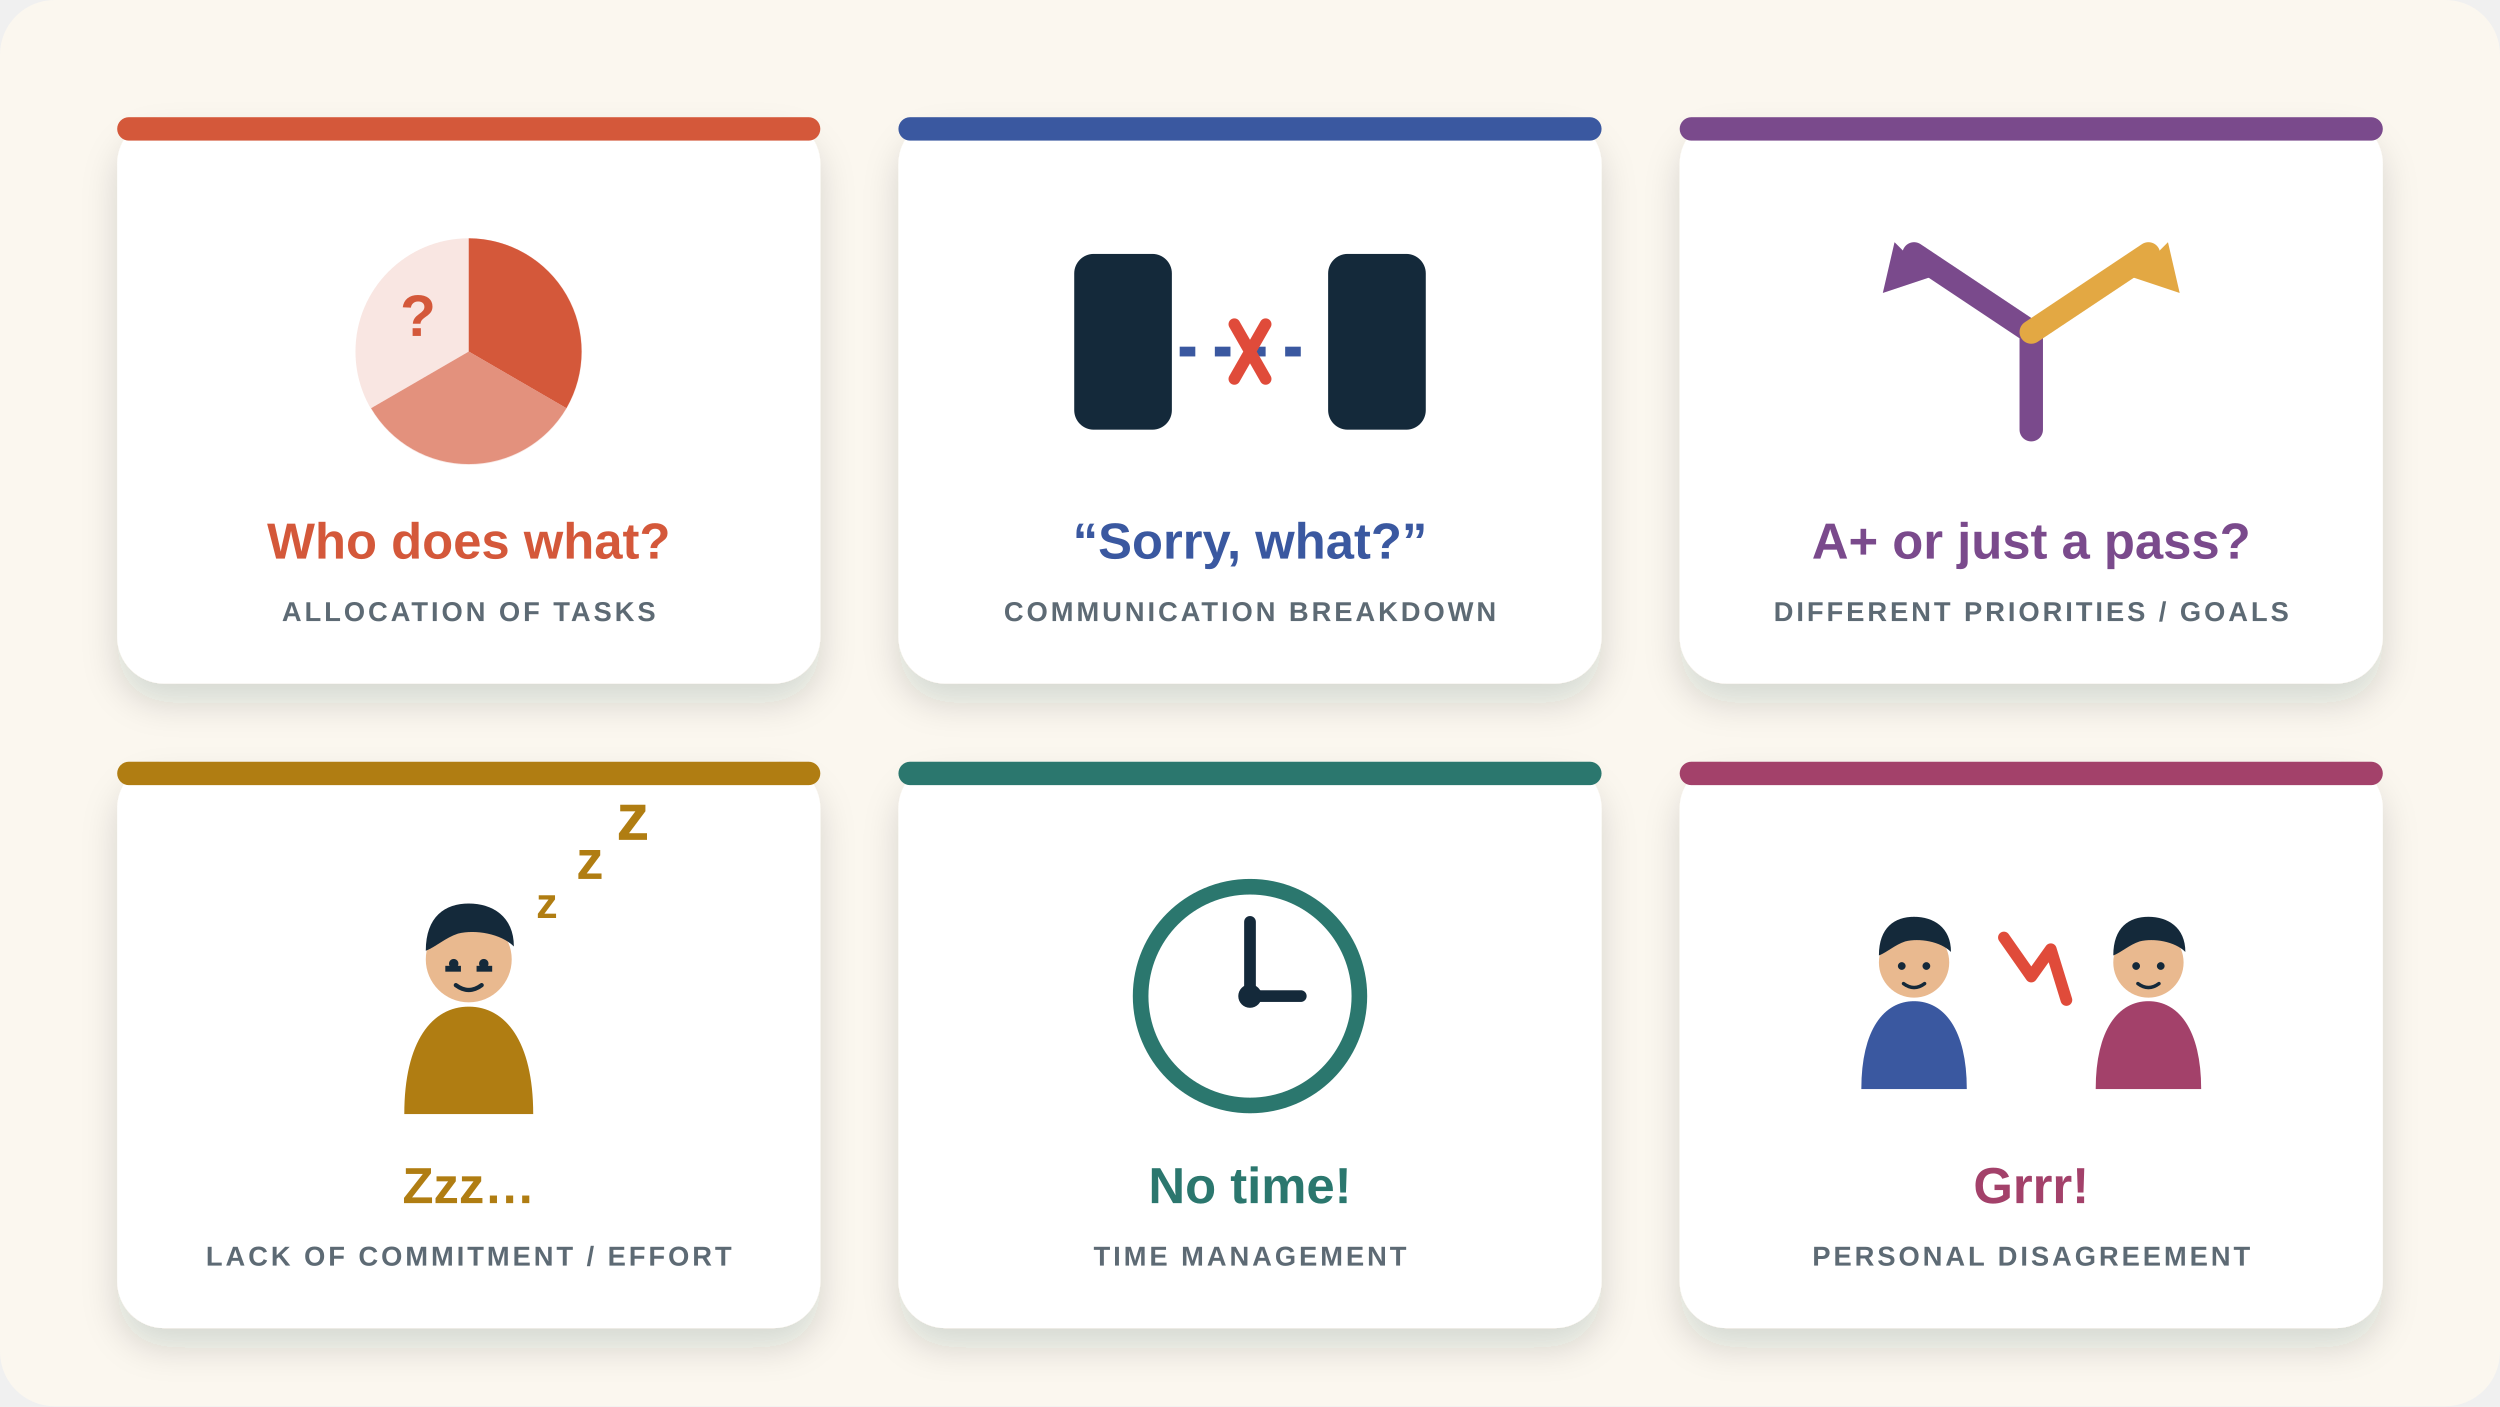
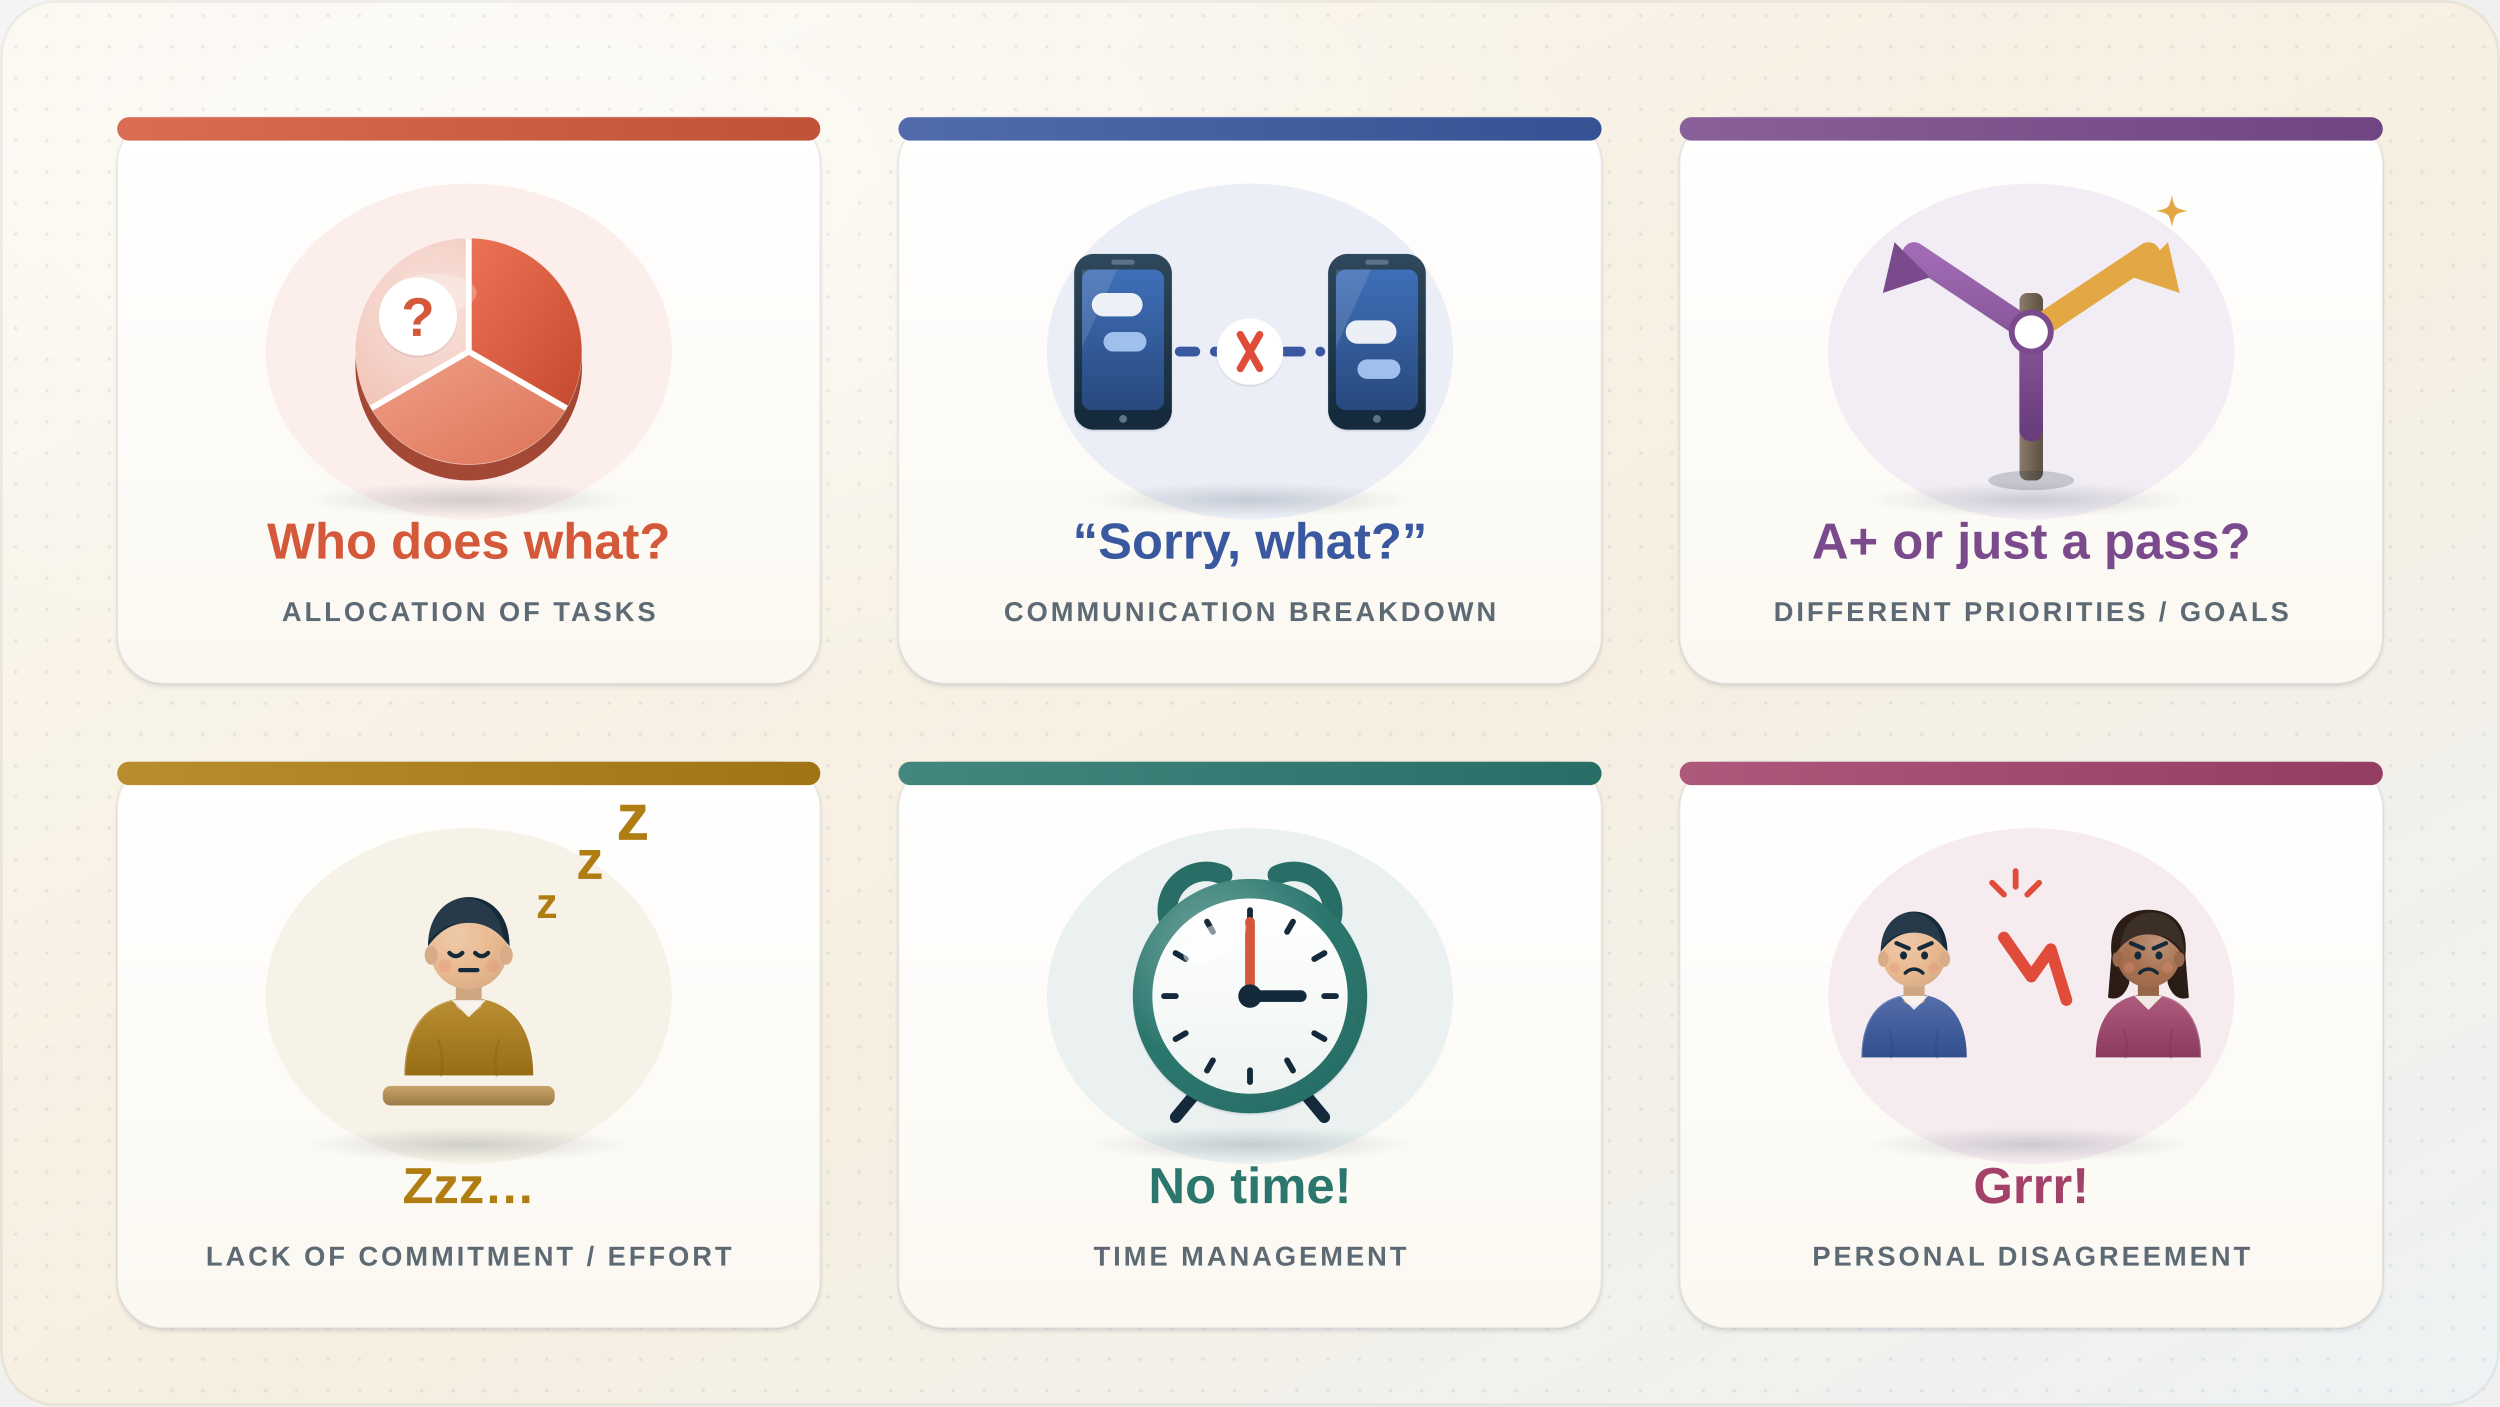
- <svg xmlns="http://www.w3.org/2000/svg" preserveAspectRatio="none" width="1280" height="720" viewBox="0 0 1280 720" fill="none" role="img" aria-labelledby="t">
+ <svg xmlns="http://www.w3.org/2000/svg" preserveAspectRatio="none" width="1280" height="720" viewBox="0 0 1280 720" fill="none" role="img" aria-labelledby="pb-t">
  <style>
-   .fl { animation: fl 5s ease-in-out infinite; transform-box: fill-box; transform-origin: center; } .fl2 { animation-delay: -1.7s; } .fl3 { animation-delay: -3.3s; }
-   .tw { animation: tw 2.8s ease-in-out infinite; transform-box: fill-box; transform-origin: center; } .tw2 { animation-delay: -1.4s; }
-   .bl { animation: bl 1.6s steps(2) infinite; } .bl2 { animation-delay: -.5s; } .bl3 { animation-delay: -1.1s; }
-   .flow { stroke-dasharray: 2 14; animation: flow 1.4s linear infinite; } .flow2 { animation-duration: 2.1s; }
-   .rise { animation: rise 7s ease-in-out infinite; transform-box: fill-box; transform-origin: center; } .r2 { animation-delay: -2.3s; } .r3 { animation-delay: -4.6s; }
-   .pu { animation: pu 2.4s ease-in-out infinite; transform-box: fill-box; transform-origin: center; } .pu2 { animation-delay: -1.2s; }
-   .sp { animation: sp 14s linear infinite; transform-box: fill-box; transform-origin: center; }
-   .dash { animation: dash 2.4s linear infinite; }
-   @keyframes fl { 0%, 100% { transform: translateY(0); } 50% { transform: translateY(-7px); } }
-   @keyframes tw { 0%, 100% { opacity: .3; transform: scale(.7); } 50% { opacity: 1; transform: scale(1.05); } }
-   @keyframes bl { 0% { opacity: 1; } 50% { opacity: .25; } }
-   @keyframes flow { to { stroke-dashoffset: -32; } }
-   @keyframes rise { 0% { transform: translateY(12px) scale(.9); opacity: 0; } 30% { opacity: .95; } 100% { transform: translateY(-40px) scale(1.08); opacity: 0; } }
-   @keyframes pu { 0%, 100% { transform: scale(1); } 50% { transform: scale(1.08); } }
-   @keyframes sp { to { transform: rotate(360deg); } }
-   @keyframes dash { to { stroke-dashoffset: -44; } }
-   .hand { animation: hand 3s linear infinite; transform-box: fill-box; transform-origin: center bottom; } @keyframes hand { to { transform: rotate(360deg); } }
-   @media (prefers-reduced-motion: reduce) { * { animation: none !important; } }
+ .pb-fl { animation: pb-fl 6s ease-in-out infinite; } .pb-d1 { animation-delay: -2s; } .pb-d2 { animation-delay: -4s; } .pb-d3 { animation-delay: -1s; }
+ @keyframes pb-fl { 0%, 100% { transform: translateY(0); } 50% { transform: translateY(-5px); } }
+ .pb-tw { animation: pb-tw 3.4s ease-in-out infinite; transform-box: fill-box; transform-origin: center; }
+ @keyframes pb-tw { 0%, 100% { opacity: .35; transform: scale(.65); } 50% { opacity: 1; transform: scale(1); } }
+ .pb-pu { animation: pb-pu 3.6s ease-in-out infinite; transform-box: fill-box; transform-origin: center; }
+ @keyframes pb-pu { 0%, 100% { transform: scale(1); } 50% { transform: scale(1.06); } }
+ .pb-ring { animation: pb-ring 3.6s ease-out infinite; transform-box: fill-box; transform-origin: center; }
+ @keyframes pb-ring { 0% { opacity: .55; transform: scale(.9); } 80%, 100% { opacity: 0; transform: scale(1.35); } }
+ .pb-flow { animation: pb-flow 1.8s linear infinite; }
+ @keyframes pb-flow { to { stroke-dashoffset: -28; } }
+ .pb-bk { animation: pb-bk 5s infinite; transform-box: fill-box; transform-origin: center; } @keyframes pb-bk { 0%, 92%, 100% { transform: scaleY(1); } 95% { transform: scaleY(.1); } }
+ .pb-hand { animation: pb-hand 3s linear infinite; transform-box: view-box; transform-origin: 640px 510px; } @keyframes pb-hand { to { transform: rotate(360deg); } }
+ .pb-pie { animation: pb-pie 20s linear infinite; transform-box: view-box; transform-origin: 240px 180px; } @keyframes pb-pie { to { transform: rotate(360deg); } }
+ .pb-z { animation: pb-z 3.6s ease-in-out infinite; transform-box: fill-box; transform-origin: center; } @keyframes pb-z { 0% { opacity: .2; transform: translate(-6px,8px) scale(.8); } 50% { opacity: 1; } 100% { opacity: .2; transform: translate(6px,-8px) scale(1.05); } }
+ .pb-shk { animation: pb-shk 2.4s ease-in-out infinite; transform-box: fill-box; transform-origin: center; } @keyframes pb-shk { 0%, 60%, 100% { transform: rotate(0); } 65% { transform: rotate(-6deg); } 75% { transform: rotate(6deg); } 85% { transform: rotate(-3deg); } }
+ @media (prefers-reduced-motion: reduce) { * { animation: none !important; } }
</style>
  <defs>
-     <filter id="s" x="-40%" y="-40%" width="180%" height="180%">
-       <feDropShadow dx="0" dy="10" stdDeviation="9" flood-color="#14293a" flood-opacity=".15" />
-     </filter>
-     <filter id="s2" x="-40%" y="-40%" width="180%" height="180%">
+     <filter id="pb-sh" x="-30%" y="-30%" width="160%" height="170%">
+       <feDropShadow dx="0" dy="9" stdDeviation="10" flood-color="#14293a" flood-opacity=".13" />
+       <feDropShadow dx="0" dy="1.5" stdDeviation="1.2" flood-color="#14293a" flood-opacity=".12" />
+     </filter>
+     <filter id="pb-sh2" x="-30%" y="-30%" width="160%" height="180%">
      <feDropShadow dx="0" dy="4" stdDeviation="4" flood-color="#14293a" flood-opacity=".14" />
-     </filter>
-     <filter id="glow" x="-50%" y="-50%" width="200%" height="200%">
-       <feGaussianBlur stdDeviation="4" />
-     </filter>
-     <pattern id="d" width="12" height="12" patternUnits="userSpaceOnUse">
-       <circle cx="1" cy="1" r=".9" fill="#14293a" opacity=".16" />
+       <feDropShadow dx="0" dy=".8" stdDeviation=".6" flood-color="#14293a" flood-opacity=".12" />
+     </filter>
+     <filter id="pb-shl" x="-30%" y="-30%" width="160%" height="170%">
+       <feDropShadow dx="0" dy="16" stdDeviation="18" flood-color="#14293a" flood-opacity=".15" />
+       <feDropShadow dx="0" dy="2" stdDeviation="2" flood-color="#14293a" flood-opacity=".1" />
+     </filter>
+     <filter id="pb-blur" x="-50%" y="-50%" width="200%" height="200%">
+       <feGaussianBlur stdDeviation="9" />
+     </filter>
+     <filter id="pb-bl3" x="-50%" y="-50%" width="200%" height="200%">
+       <feGaussianBlur stdDeviation="3" />
+     </filter>
+     <linearGradient id="pb-paper" x1="0" y1="0" x2="0" y2="1">
+       <stop offset="0" stop-color="#ffffff" />
+       <stop offset="1" stop-color="#fbf8f1" />
+     </linearGradient>
+     <linearGradient id="pb-rim" x1="0" y1="0" x2="0" y2="1">
+       <stop offset="0" stop-color="#fff" stop-opacity=".95" />
+       <stop offset=".25" stop-color="#fff" stop-opacity="0" />
+     </linearGradient>
+     <linearGradient id="pb-gloss" x1="0" y1="0" x2="0" y2="1">
+       <stop offset="0" stop-color="#fff" stop-opacity=".32" />
+       <stop offset=".55" stop-color="#fff" stop-opacity=".04" />
+       <stop offset="1" stop-color="#fff" stop-opacity="0" />
+     </linearGradient>
+     <radialGradient id="pb-glow" cx=".5" cy=".5" r=".5">
+       <stop offset="0" stop-color="#fff" stop-opacity=".85" />
+       <stop offset="1" stop-color="#fff" stop-opacity="0" />
+     </radialGradient>
+     <radialGradient id="pb-ao" cx=".5" cy=".5" r=".5">
+       <stop offset="0" stop-color="#14293a" stop-opacity=".22" />
+       <stop offset="1" stop-color="#14293a" stop-opacity="0" />
+     </radialGradient>
+     <pattern id="pb-dots" width="16" height="16" patternUnits="userSpaceOnUse">
+       <circle cx="8" cy="8" r="1" fill="#14293a" fill-opacity=".07" />
    </pattern>
+     <linearGradient id="pb-g1" x1="0" y1="0" x2="1" y2="1">
+       <stop offset="0" stop-color="#fbf7ef" />
+       <stop offset="0.55" stop-color="#f6efe1" />
+       <stop offset="1" stop-color="#eef2f4" />
+     </linearGradient>
+     <linearGradient id="pb-g2" x1="0" y1="0" x2="1" y2="0">
+       <stop offset="0" stop-color="#d96c52" />
+       <stop offset="1" stop-color="#c05238" />
+     </linearGradient>
+     <linearGradient id="pb-g3" x1="0" y1="0" x2="1" y2="0">
+       <stop offset="0" stop-color="#526cab" />
+       <stop offset="1" stop-color="#355294" />
+     </linearGradient>
+     <linearGradient id="pb-g4" x1="0" y1="0" x2="1" y2="0">
+       <stop offset="0" stop-color="#8a609a" />
+       <stop offset="1" stop-color="#6f4582" />
+     </linearGradient>
+     <linearGradient id="pb-g5" x1="0" y1="0" x2="1" y2="0">
+       <stop offset="0" stop-color="#b98d2e" />
+       <stop offset="1" stop-color="#a07314" />
+     </linearGradient>
+     <linearGradient id="pb-g6" x1="0" y1="0" x2="1" y2="0">
+       <stop offset="0" stop-color="#44877f" />
+       <stop offset="1" stop-color="#286e67" />
+     </linearGradient>
+     <linearGradient id="pb-g7" x1="0" y1="0" x2="1" y2="0">
+       <stop offset="0" stop-color="#ae587c" />
+       <stop offset="1" stop-color="#943d63" />
+     </linearGradient>
+     <radialGradient id="pb-g8" cx=".35" cy=".3" r=".8">
+       <stop offset="0" stop-color="#f8e3dd" />
+       <stop offset=".6" stop-color="#f2c7bb" />
+       <stop offset="1" stop-color="#e6beb3" />
+     </radialGradient>
+     <linearGradient id="pb-g9" x1="0" y1="0" x2="1" y2="1">
+       <stop offset="0" stop-color="#ec7357" />
+       <stop offset="1" stop-color="#c6492d" />
+     </linearGradient>
+     <linearGradient id="pb-g10" x1="0" y1="0" x2="1" y2="1">
+       <stop offset="0" stop-color="#f0a08a" />
+       <stop offset="1" stop-color="#dc7356" />
+     </linearGradient>
+     <linearGradient id="pb-g11" x1="0" y1="0" x2="0" y2="1">
+       <stop offset="0" stop-color="#2f475c" />
+       <stop offset="1" stop-color="#14293a" />
+     </linearGradient>
+     <linearGradient id="pb-g12" x1="0" y1="0" x2="0" y2="1">
+       <stop offset="0" stop-color="#3f6fb8" />
+       <stop offset="1" stop-color="#28497e" />
+     </linearGradient>
+     <linearGradient id="pb-g13" x1="0" y1="0" x2="1" y2="0">
+       <stop offset="0" stop-color="#8a7a6a" />
+       <stop offset="1" stop-color="#5d4f42" />
+     </linearGradient>
+     <linearGradient id="pb-g14" x1="0" y1="0" x2="0" y2="1">
+       <stop offset="0" stop-color="#a06bb3" />
+       <stop offset="1" stop-color="#6a3d7c" />
+     </linearGradient>
+     <linearGradient id="pb-g15" x1="0" y1="0" x2="0" y2="1">
+       <stop offset="0" stop-color="#bb8f33" />
+       <stop offset="1" stop-color="#966d15" />
+     </linearGradient>
+     <radialGradient id="pb-g16" cx=".35" cy=".3" r=".8">
+       <stop offset="0" stop-color="#eecaab" />
+       <stop offset=".6" stop-color="#e9b98f" />
+       <stop offset="1" stop-color="#d7ac86" />
+     </radialGradient>
+     <linearGradient id="pb-g17" x1="0" y1="0" x2="0" y2="1">
+       <stop offset="0" stop-color="#c9a46a" />
+       <stop offset="1" stop-color="#9c7a44" />
+     </linearGradient>
+     <radialGradient id="pb-g18" cx=".35" cy=".3" r=".8">
+       <stop offset="0" stop-color="#75a7a1" />
+       <stop offset=".6" stop-color="#2b776e" />
+       <stop offset="1" stop-color="#276c65" />
+     </radialGradient>
+     <linearGradient id="pb-g19" x1="0" y1="0" x2="0" y2="1">
+       <stop offset="0" stop-color="#ffffff" />
+       <stop offset="1" stop-color="#eef4f2" />
+     </linearGradient>
+     <linearGradient id="pb-g20" x1="0" y1="0" x2="0" y2="1">
+       <stop offset="0" stop-color="#566fad" />
+       <stop offset="1" stop-color="#324e8c" />
+     </linearGradient>
+     <linearGradient id="pb-g21" x1="0" y1="0" x2="0" y2="1">
+       <stop offset="0" stop-color="#b05c7f" />
+       <stop offset="1" stop-color="#8b3a5f" />
+     </linearGradient>
+     <radialGradient id="pb-g22" cx=".35" cy=".3" r=".8">
+       <stop offset="0" stop-color="#be947b" />
+       <stop offset=".6" stop-color="#a8714f" />
+       <stop offset="1" stop-color="#9b6a4c" />
+     </radialGradient>
  </defs>
-   <rect width="1280" height="720" rx="28" fill="#fbf7ef" />
-   <g filter="url(#s)">
-     <rect x="60" y="60" width="360" height="290" rx="24" fill="#fff" />
-   </g>
-   <rect x="60" y="60" width="360" height="12" rx="6" fill="#d4583a" />
-   <circle cx="240" cy="180" r="58" fill="#d4583a" opacity=".15" />
-   <g class="sp" style="animation-duration:20s">
-     <path d="M240 180V122A58 58 0 0 1 290 209z" fill="#d4583a" />
-     <path d="M240 180L290 209A58 58 0 0 1 190 209z" fill="#d4583a" opacity=".6" />
-   </g>
-   <text x="214" y="172" font-family="'Manrope', 'Helvetica Neue', Arial, sans-serif" font-weight="800" font-size="30" fill="#d4583a" text-anchor="middle">?</text>
-   <text x="240" y="286" font-family="'Manrope', 'Helvetica Neue', Arial, sans-serif" font-weight="800" font-size="26" fill="#d4583a" text-anchor="middle">Who does what?</text>
-   <text x="240" y="318" font-family="'Manrope', 'Helvetica Neue', Arial, sans-serif" font-weight="800" font-size="14" fill="#5d6a74" text-anchor="middle" letter-spacing="1.5">ALLOCATION OF TASKS</text>
-   <g filter="url(#s)">
-     <rect x="460" y="60" width="360" height="290" rx="24" fill="#fff" />
-   </g>
-   <rect x="460" y="60" width="360" height="12" rx="6" fill="#3a58a0" />
-   <g class="fl">
-     <rect x="550" y="130" width="50" height="90" rx="10" fill="#14293a" />
-     <rect x="680" y="130" width="50" height="90" rx="10" fill="#14293a" />
-   </g>
-   <path class="dash" d="M604 180h72" stroke="#3a58a0" stroke-width="5" stroke-dasharray="8 10" />
-   <path d="M632 166l16 28M648 166l-16 28" stroke="#e04b3a" stroke-width="6" stroke-linecap="round" />
-   <text x="640" y="286" font-family="'Manrope', 'Helvetica Neue', Arial, sans-serif" font-weight="800" font-size="26" fill="#3a58a0" text-anchor="middle">“Sorry, what?”</text>
-   <text x="640" y="318" font-family="'Manrope', 'Helvetica Neue', Arial, sans-serif" font-weight="800" font-size="14" fill="#5d6a74" text-anchor="middle" letter-spacing="1.5">COMMUNICATION BREAKDOWN</text>
-   <g filter="url(#s)">
-     <rect x="860" y="60" width="360" height="290" rx="24" fill="#fff" />
-   </g>
-   <rect x="860" y="60" width="360" height="12" rx="6" fill="#7a4a8c" />
-   <g class="fl">
-     <path d="M1040 220V170l-60-40" stroke="#7a4a8c" stroke-width="12" stroke-linecap="round" fill="none" />
+   <rect width="1280" height="720" rx="28" fill="url(#pb-g1)" />
+   <ellipse cx="282" cy="86" rx="538" ry="274" fill="url(#pb-glow)" opacity=".7" />
+   <rect width="1280" height="720" rx="28" fill="url(#pb-dots)" />
+   <rect x=".75" y=".75" width="1278.5" height="718.5" rx="28" stroke="#14293a" stroke-opacity=".06" stroke-width="1.5" />
+   <rect x="60" y="60" width="360" height="290" rx="24" fill="url(#pb-paper)" filter="url(#pb-sh)" />
+   <rect x="60.75" y="60.75" width="358.5" height="288.5" rx="23.25" stroke="url(#pb-rim)" stroke-width="1.5" />
+   <rect x="60" y="60" width="360" height="290" rx="24" stroke="#14293a" stroke-opacity=".07" />
+   <path d="M60 84a24 24 0 0 1 24-24h312a24 24 0 0 1 24 24v-12H60z" fill="#d4583a" opacity="0" />
+   <rect x="60" y="60" width="360" height="12" rx="6" fill="url(#pb-g2)" />
+   <ellipse cx="240" cy="180" rx="104" ry="86" fill="#fbeeeb" />
+   <ellipse cx="240" cy="256" rx="84" ry="9" fill="url(#pb-ao)" opacity=".8" />
+   <rect x="460" y="60" width="360" height="290" rx="24" fill="url(#pb-paper)" filter="url(#pb-sh)" />
+   <rect x="460.75" y="60.75" width="358.5" height="288.5" rx="23.25" stroke="url(#pb-rim)" stroke-width="1.5" />
+   <rect x="460" y="60" width="360" height="290" rx="24" stroke="#14293a" stroke-opacity=".07" />
+   <path d="M460 84a24 24 0 0 1 24-24h312a24 24 0 0 1 24 24v-12H460z" fill="#3a58a0" opacity="0" />
+   <rect x="460" y="60" width="360" height="12" rx="6" fill="url(#pb-g3)" />
+   <ellipse cx="640" cy="180" rx="104" ry="86" fill="#ebeef6" />
+   <ellipse cx="640" cy="256" rx="84" ry="9" fill="url(#pb-ao)" opacity=".8" />
+   <rect x="860" y="60" width="360" height="290" rx="24" fill="url(#pb-paper)" filter="url(#pb-sh)" />
+   <rect x="860.75" y="60.75" width="358.5" height="288.5" rx="23.25" stroke="url(#pb-rim)" stroke-width="1.5" />
+   <rect x="860" y="60" width="360" height="290" rx="24" stroke="#14293a" stroke-opacity=".07" />
+   <path d="M860 84a24 24 0 0 1 24-24h312a24 24 0 0 1 24 24v-12H860z" fill="#7a4a8c" opacity="0" />
+   <rect x="860" y="60" width="360" height="12" rx="6" fill="url(#pb-g4)" />
+   <ellipse cx="1040" cy="180" rx="104" ry="86" fill="#f2edf4" />
+   <ellipse cx="1040" cy="256" rx="84" ry="9" fill="url(#pb-ao)" opacity=".8" />
+   <rect x="60" y="390" width="360" height="290" rx="24" fill="url(#pb-paper)" filter="url(#pb-sh)" />
+   <rect x="60.75" y="390.75" width="358.5" height="288.5" rx="23.25" stroke="url(#pb-rim)" stroke-width="1.5" />
+   <rect x="60" y="390" width="360" height="290" rx="24" stroke="#14293a" stroke-opacity=".07" />
+   <path d="M60 414a24 24 0 0 1 24-24h312a24 24 0 0 1 24 24v-12H60z" fill="#b07d12" opacity="0" />
+   <rect x="60" y="390" width="360" height="12" rx="6" fill="url(#pb-g5)" />
+   <ellipse cx="240" cy="510" rx="104" ry="86" fill="#f7f2e7" />
+   <ellipse cx="240" cy="586" rx="84" ry="9" fill="url(#pb-ao)" opacity=".8" />
+   <rect x="460" y="390" width="360" height="290" rx="24" fill="url(#pb-paper)" filter="url(#pb-sh)" />
+   <rect x="460.75" y="390.75" width="358.5" height="288.5" rx="23.25" stroke="url(#pb-rim)" stroke-width="1.5" />
+   <rect x="460" y="390" width="360" height="290" rx="24" stroke="#14293a" stroke-opacity=".07" />
+   <path d="M460 414a24 24 0 0 1 24-24h312a24 24 0 0 1 24 24v-12H460z" fill="#2b776e" opacity="0" />
+   <rect x="460" y="390" width="360" height="12" rx="6" fill="url(#pb-g6)" />
+   <ellipse cx="640" cy="510" rx="104" ry="86" fill="#eaf1f0" />
+   <ellipse cx="640" cy="586" rx="84" ry="9" fill="url(#pb-ao)" opacity=".8" />
+   <rect x="860" y="390" width="360" height="290" rx="24" fill="url(#pb-paper)" filter="url(#pb-sh)" />
+   <rect x="860.75" y="390.75" width="358.5" height="288.5" rx="23.25" stroke="url(#pb-rim)" stroke-width="1.5" />
+   <rect x="860" y="390" width="360" height="290" rx="24" stroke="#14293a" stroke-opacity=".07" />
+   <path d="M860 414a24 24 0 0 1 24-24h312a24 24 0 0 1 24 24v-12H860z" fill="#a3416a" opacity="0" />
+   <rect x="860" y="390" width="360" height="12" rx="6" fill="url(#pb-g7)" />
+   <ellipse cx="1040" cy="510" rx="104" ry="86" fill="#f6ecf0" />
+   <ellipse cx="1040" cy="586" rx="84" ry="9" fill="url(#pb-ao)" opacity=".8" />
+   <circle cx="240" cy="188" r="58" fill="#a24834" />
+   <circle cx="240" cy="180" r="58" fill="url(#pb-g8)" />
+   <g class="pb-pie">
+     <path d="M240 180V122A58 58 0 0 1 290 209z" fill="url(#pb-g9)" />
+     <path d="M240 180L290 209A58 58 0 0 1 190 209z" fill="url(#pb-g10)" />
+     <path d="M240 180V122M240 180L290 209M240 180L190 209" stroke="#fff" stroke-width="3" />
+   </g>
+   <ellipse cx="222" cy="150" rx="22" ry="10" fill="#fff" opacity=".25" />
+   <circle cx="214" cy="162" r="20" fill="#fff" filter="url(#pb-sh2)" />
+   <text x="214" y="172" font-family="'Helvetica Neue', Arial, sans-serif" font-weight="800" font-size="28" fill="#d4583a" text-anchor="middle">?</text>
+   <text x="240" y="286" font-family="'Helvetica Neue', Arial, sans-serif" font-weight="800" font-size="26" fill="#d4583a" text-anchor="middle">Who does what?</text>
+   <text x="240" y="318" font-family="'Helvetica Neue', Arial, sans-serif" font-weight="800" font-size="14" fill="#5d6a74" text-anchor="middle" letter-spacing="1.5">ALLOCATION OF TASKS</text>
+   <g class="pb-fl">
+     <rect x="550" y="130" width="50" height="90" rx="10" fill="url(#pb-g11)" filter="url(#pb-sh2)" />
+     <rect x="554" y="138" width="42" height="72" rx="5" fill="url(#pb-g12)" />
+     <path d="M554 138h18l-18 40z" fill="#fff" opacity=".12" />
+     <rect x="569" y="133" width="12" height="2.5" rx="1.25" fill="#5d7488" />
+     <circle cx="575" cy="214.5" r="2" fill="#5d7488" />
+     <rect x="559" y="150" width="26" height="12" rx="6" fill="#fff" opacity=".9" />
+     <rect x="565" y="170" width="22" height="10" rx="5" fill="#9fc0ec" />
+   </g>
+   <g class="pb-fl pb-d1">
+     <rect x="680" y="130" width="50" height="90" rx="10" fill="url(#pb-g11)" filter="url(#pb-sh2)" />
+     <rect x="684" y="138" width="42" height="72" rx="5" fill="url(#pb-g12)" />
+     <path d="M684 138h18l-18 40z" fill="#fff" opacity=".12" />
+     <rect x="699" y="133" width="12" height="2.5" rx="1.25" fill="#5d7488" />
+     <circle cx="705" cy="214.5" r="2" fill="#5d7488" />
+     <rect x="689" y="164" width="26" height="12" rx="6" fill="#fff" opacity=".9" />
+     <rect x="695" y="184" width="22" height="10" rx="5" fill="#9fc0ec" />
+   </g>
+   <path class="pb-flow" d="M604 180h72" stroke="#3a58a0" stroke-width="5" stroke-dasharray="8 10" stroke-linecap="round" />
+   <circle cx="640" cy="180" r="17" fill="#fff" filter="url(#pb-sh2)" />
+   <path d="M632 166l16 28M648 166l-16 28" stroke="#e04b3a" stroke-width="6" stroke-linecap="round" transform="translate(640 180) scale(.62) translate(-640 -180)" />
+   <text x="640" y="286" font-family="'Helvetica Neue', Arial, sans-serif" font-weight="800" font-size="26" fill="#3a58a0" text-anchor="middle">“Sorry, what?”</text>
+   <text x="640" y="318" font-family="'Helvetica Neue', Arial, sans-serif" font-weight="800" font-size="14" fill="#5d6a74" text-anchor="middle" letter-spacing="1.5">COMMUNICATION BREAKDOWN</text>
+   <rect x="1034" y="150" width="12" height="96" rx="4" fill="url(#pb-g13)" />
+   <ellipse cx="1040" cy="246" rx="22" ry="5" fill="#14293a" opacity=".2" />
+   <g class="pb-fl">
+     <path d="M1040 220V170l-60-40" stroke="url(#pb-g14)" stroke-width="12" stroke-linecap="round" fill="none" />
    <path d="M970 124l-6 26 24-8z" fill="#7a4a8c" />
  </g>
-   <g class="fl fl2">
+   <g class="pb-fl pb-d1">
    <path d="M1040 170l60-40" stroke="#e3a843" stroke-width="12" stroke-linecap="round" />
    <path d="M1110 124l6 26-24-8z" fill="#e3a843" />
  </g>
-   <text x="1040" y="286" font-family="'Manrope', 'Helvetica Neue', Arial, sans-serif" font-weight="800" font-size="26" fill="#7a4a8c" text-anchor="middle">A+ or just a pass?</text>
-   <text x="1040" y="318" font-family="'Manrope', 'Helvetica Neue', Arial, sans-serif" font-weight="800" font-size="14" fill="#5d6a74" text-anchor="middle" letter-spacing="1.5">DIFFERENT PRIORITIES / GOALS</text>
-   <g filter="url(#s)">
-     <rect x="60" y="390" width="360" height="290" rx="24" fill="#fff" />
-   </g>
-   <rect x="60" y="390" width="360" height="12" rx="6" fill="#b07d12" />
-   <g transform="translate(240 500) scale(1.1)">
-     <path d="M-30 64c0-34 13-50 30-50s30 16 30 50z" fill="#b07d12" />
-     <circle cy="-8" r="20" fill="#e9b98f" />
-     <path d="M-20-12c0-16 9-22 20-22s21 6 21 20c-6-6-18-8-26-6-6 2-10 6-15 8z" fill="#14293a" />
-     <circle cx="-7" cy="-6" r="2.2" fill="#14293a" />
-     <circle cx="7" cy="-6" r="2.2" fill="#14293a" />
-     <path d="M-6 4c4 3 8 3 12 0" stroke="#14293a" stroke-width="2" stroke-linecap="round" />
-   </g>
-   <path d="M228 496h8M244 496h8" stroke="#14293a" stroke-width="3" />
-   <g class="tw">
-     <text x="280" y="470" font-family="'Manrope', 'Helvetica Neue', Arial, sans-serif" font-weight="800" font-size="22" fill="#b07d12" text-anchor="middle">z</text>
-   </g>
-   <g class="tw tw2">
-     <text x="302" y="450" font-family="'Manrope', 'Helvetica Neue', Arial, sans-serif" font-weight="800" font-size="28" fill="#b07d12" text-anchor="middle">z</text>
-   </g>
-   <g class="tw">
-     <text x="324" y="430" font-family="'Manrope', 'Helvetica Neue', Arial, sans-serif" font-weight="800" font-size="34" fill="#b07d12" text-anchor="middle">z</text>
-   </g>
-   <text x="240" y="616" font-family="'Manrope', 'Helvetica Neue', Arial, sans-serif" font-weight="800" font-size="26" fill="#b07d12" text-anchor="middle">Zzz…</text>
-   <text x="240" y="648" font-family="'Manrope', 'Helvetica Neue', Arial, sans-serif" font-weight="800" font-size="14" fill="#5d6a74" text-anchor="middle" letter-spacing="1.5">LACK OF COMMITMENT / EFFORT</text>
-   <g filter="url(#s)">
-     <rect x="460" y="390" width="360" height="290" rx="24" fill="#fff" />
-   </g>
-   <rect x="460" y="390" width="360" height="12" rx="6" fill="#2b776e" />
-   <circle cx="640" cy="510" r="56" fill="#fff" stroke="#2b776e" stroke-width="8" />
-   <path class="hand" d="M640 510V472" stroke="#14293a" stroke-width="6" stroke-linecap="round" />
-   <path d="M640 510h26" stroke="#14293a" stroke-width="6" stroke-linecap="round" />
-   <circle cx="640" cy="510" r="6" fill="#14293a" />
-   <text x="640" y="616" font-family="'Manrope', 'Helvetica Neue', Arial, sans-serif" font-weight="800" font-size="26" fill="#2b776e" text-anchor="middle">No time!</text>
-   <text x="640" y="648" font-family="'Manrope', 'Helvetica Neue', Arial, sans-serif" font-weight="800" font-size="14" fill="#5d6a74" text-anchor="middle" letter-spacing="1.5">TIME MANAGEMENT</text>
-   <g filter="url(#s)">
-     <rect x="860" y="390" width="360" height="290" rx="24" fill="#fff" />
-   </g>
-   <rect x="860" y="390" width="360" height="12" rx="6" fill="#a3416a" />
-   <g transform="translate(980 500) scale(0.9)">
-     <path d="M-30 64c0-34 13-50 30-50s30 16 30 50z" fill="#3a58a0" />
-     <circle cy="-8" r="20" fill="#e9b98f" />
-     <path d="M-20-12c0-16 9-22 20-22s21 6 21 20c-6-6-18-8-26-6-6 2-10 6-15 8z" fill="#14293a" />
-     <circle cx="-7" cy="-6" r="2.2" fill="#14293a" />
-     <circle cx="7" cy="-6" r="2.2" fill="#14293a" />
-     <path d="M-6 4c4 3 8 3 12 0" stroke="#14293a" stroke-width="2" stroke-linecap="round" />
-   </g>
-   <g transform="translate(1100 500) scale(0.9)">
-     <path d="M-30 64c0-34 13-50 30-50s30 16 30 50z" fill="#a3416a" />
-     <circle cy="-8" r="20" fill="#e9b98f" />
-     <path d="M-20-12c0-16 9-22 20-22s21 6 21 20c-6-6-18-8-26-6-6 2-10 6-15 8z" fill="#14293a" />
-     <circle cx="-7" cy="-6" r="2.2" fill="#14293a" />
-     <circle cx="7" cy="-6" r="2.2" fill="#14293a" />
-     <path d="M-6 4c4 3 8 3 12 0" stroke="#14293a" stroke-width="2" stroke-linecap="round" />
-   </g>
-   <g class="pu">
+   <circle cx="1040" cy="170" r="10" fill="#fff" stroke="#7a4a8c" stroke-width="3" />
+   <path class="pb-tw" d="M1112 100C1113.44 106.56 1113.44 106.56 1120 108C1113.44 109.44 1113.44 109.44 1112 116C1110.56 109.44 1110.56 109.44 1104 108C1110.56 106.56 1110.56 106.56 1112 100z" fill="#e3a843" />
+   <text x="1040" y="286" font-family="'Helvetica Neue', Arial, sans-serif" font-weight="800" font-size="26" fill="#7a4a8c" text-anchor="middle">A+ or just a pass?</text>
+   <text x="1040" y="318" font-family="'Helvetica Neue', Arial, sans-serif" font-weight="800" font-size="14" fill="#5d6a74" text-anchor="middle" letter-spacing="1.5">DIFFERENT PRIORITIES / GOALS</text>
+   <g transform="translate(240 500) scale(1.1 1.1)">
+     <path d="M-30 46c0-24 12-36 30-36s30 12 30 36z" fill="url(#pb-g15)" />
+     <path d="M-30 46c0-24 12-36 30-36" stroke="#fff" stroke-opacity=".22" stroke-width="1.4" />
+     <path d="M-14 30c2 6 2 12 1 16M14 30c-2 6-2 12-1 16" stroke="#7e5f17" stroke-opacity=".35" stroke-width="1.3" stroke-linecap="round" />
+     <path d="M-6 2h12v12c-2 3-10 3-12 0z" fill="#cea682" />
+     <path d="M-8 11l8 8 8-8" fill="#fff" opacity=".85" />
+     <circle cx="0" cy="-12" r="18" fill="url(#pb-g16)" />
+     <ellipse cx="-17.5" cy="-10" rx="3" ry="4.5" fill="#d7ac86" />
+     <ellipse cx="17.5" cy="-10" rx="3" ry="4.5" fill="#d7ac86" />
+     <path d="M-19-14c0-16 10-23 19-23s19 7 19 23c-5-7-11-11-19-11s-14 4-19 11z" fill="#14293a" />
+     <path d="M-19-14c0-16 10-23 19-23s19 7 19 23c-5-7-11-11-19-11s-14 4-19 11z" fill="#fff" opacity=".08" transform="translate(-2 -1) scale(.96)" />
+     <path d="M-9-11c2 2 4 2 6 0M3-11c2 2 4 2 6 0" stroke="#14293a" stroke-width="2" stroke-linecap="round" />
+     <circle cx="-11" cy="-5" r="3" fill="#e8907a" opacity=".35" />
+     <circle cx="11" cy="-5" r="3" fill="#e8907a" opacity=".35" />
+     <path d="M-4-3h8" stroke="#14293a" stroke-width="2" stroke-linecap="round" />
+   </g>
+   <rect x="196" y="556" width="88" height="10" rx="4" fill="url(#pb-g17)" />
+   <g class="pb-z">
+     <text x="280" y="470" font-family="'Helvetica Neue', Arial, sans-serif" font-weight="800" font-size="22" fill="#b07d12" text-anchor="middle">z</text>
+   </g>
+   <g class="pb-z" style="animation-delay:-1.2s">
+     <text x="302" y="450" font-family="'Helvetica Neue', Arial, sans-serif" font-weight="800" font-size="28" fill="#b07d12" text-anchor="middle">z</text>
+   </g>
+   <g class="pb-z" style="animation-delay:-2.4s">
+     <text x="324" y="430" font-family="'Helvetica Neue', Arial, sans-serif" font-weight="800" font-size="34" fill="#b07d12" text-anchor="middle">z</text>
+   </g>
+   <text x="240" y="616" font-family="'Helvetica Neue', Arial, sans-serif" font-weight="800" font-size="26" fill="#b07d12" text-anchor="middle">Zzz…</text>
+   <text x="240" y="648" font-family="'Helvetica Neue', Arial, sans-serif" font-weight="800" font-size="14" fill="#5d6a74" text-anchor="middle" letter-spacing="1.5">LACK OF COMMITMENT / EFFORT</text>
+   <g class="pb-shk">
+     <path d="M598 470a20 20 0 0 1 28-22M682 470a20 20 0 0 0-28-22" stroke="#286e67" stroke-width="10" stroke-linecap="round" />
+     <path d="M612 560l-10 12M668 560l10 12" stroke="#14293a" stroke-width="6" stroke-linecap="round" />
+     <circle cx="640" cy="510" r="60" fill="url(#pb-g18)" filter="url(#pb-sh2)" />
+     <circle cx="640" cy="510" r="50" fill="url(#pb-g19)" />
+     <path d="M640 466v6" stroke="#14293a" stroke-width="3" stroke-linecap="round" transform="rotate(0 640 510)" />
+     <path d="M640 466v6" stroke="#14293a" stroke-width="3" stroke-linecap="round" transform="rotate(30 640 510)" />
+     <path d="M640 466v6" stroke="#14293a" stroke-width="3" stroke-linecap="round" transform="rotate(60 640 510)" />
+     <path d="M640 466v6" stroke="#14293a" stroke-width="3" stroke-linecap="round" transform="rotate(90 640 510)" />
+     <path d="M640 466v6" stroke="#14293a" stroke-width="3" stroke-linecap="round" transform="rotate(120 640 510)" />
+     <path d="M640 466v6" stroke="#14293a" stroke-width="3" stroke-linecap="round" transform="rotate(150 640 510)" />
+     <path d="M640 466v6" stroke="#14293a" stroke-width="3" stroke-linecap="round" transform="rotate(180 640 510)" />
+     <path d="M640 466v6" stroke="#14293a" stroke-width="3" stroke-linecap="round" transform="rotate(210 640 510)" />
+     <path d="M640 466v6" stroke="#14293a" stroke-width="3" stroke-linecap="round" transform="rotate(240 640 510)" />
+     <path d="M640 466v6" stroke="#14293a" stroke-width="3" stroke-linecap="round" transform="rotate(270 640 510)" />
+     <path d="M640 466v6" stroke="#14293a" stroke-width="3" stroke-linecap="round" transform="rotate(300 640 510)" />
+     <path d="M640 466v6" stroke="#14293a" stroke-width="3" stroke-linecap="round" transform="rotate(330 640 510)" />
+     <path d="M640 510h26" stroke="#14293a" stroke-width="6" stroke-linecap="round" />
+     <path class="pb-hand" d="M640 510V472" stroke="#d4583a" stroke-width="5" stroke-linecap="round" />
+     <circle cx="640" cy="510" r="6" fill="#14293a" />
+     <ellipse cx="622" cy="482" rx="18" ry="8" fill="#fff" opacity=".5" transform="rotate(-30 622 482)" />
+   </g>
+   <text x="640" y="616" font-family="'Helvetica Neue', Arial, sans-serif" font-weight="800" font-size="26" fill="#2b776e" text-anchor="middle">No time!</text>
+   <text x="640" y="648" font-family="'Helvetica Neue', Arial, sans-serif" font-weight="800" font-size="14" fill="#5d6a74" text-anchor="middle" letter-spacing="1.5">TIME MANAGEMENT</text>
+   <g transform="translate(980 500) scale(0.9 0.9)">
+     <path d="M-30 46c0-24 12-36 30-36s30 12 30 36z" fill="url(#pb-g20)" />
+     <path d="M-30 46c0-24 12-36 30-36" stroke="#fff" stroke-opacity=".22" stroke-width="1.4" />
+     <path d="M-14 30c2 6 2 12 1 16M14 30c-2 6-2 12-1 16" stroke="#2c457b" stroke-opacity=".35" stroke-width="1.3" stroke-linecap="round" />
+     <path d="M-6 2h12v12c-2 3-10 3-12 0z" fill="#cea682" />
+     <path d="M-8 11l8 8 8-8" fill="#fff" opacity=".85" />
+     <circle cx="0" cy="-12" r="18" fill="url(#pb-g16)" />
+     <ellipse cx="-17.5" cy="-10" rx="3" ry="4.5" fill="#d7ac86" />
+     <ellipse cx="17.5" cy="-10" rx="3" ry="4.5" fill="#d7ac86" />
+     <path d="M-19-14c0-16 10-23 19-23s19 7 19 23c-5-7-11-11-19-11s-14 4-19 11z" fill="#14293a" />
+     <path d="M-19-14c0-16 10-23 19-23s19 7 19 23c-5-7-11-11-19-11s-14 4-19 11z" fill="#fff" opacity=".08" transform="translate(-2 -1) scale(.96)" />
+     <g>
+       <ellipse cx="-6" cy="-12" rx="2" ry="2.3" fill="#14293a" />
+       <ellipse cx="6" cy="-12" rx="2" ry="2.3" fill="#14293a" />
+     </g>
+     <path d="M-10-19l7 3M10-19l-7 3" stroke="#14293a" stroke-width="2.4" stroke-linecap="round" />
+     <circle cx="-11" cy="-5" r="3" fill="#e8907a" opacity=".35" />
+     <circle cx="11" cy="-5" r="3" fill="#e8907a" opacity=".35" />
+     <path d="M-5-2c3-3 7-3 10 0" stroke="#14293a" stroke-width="2" stroke-linecap="round" />
+   </g>
+   <g transform="translate(1100 500) scale(-0.9 0.9)">
+     <path d="M-30 46c0-24 12-36 30-36s30 12 30 36z" fill="url(#pb-g21)" />
+     <path d="M-30 46c0-24 12-36 30-36" stroke="#fff" stroke-opacity=".22" stroke-width="1.4" />
+     <path d="M-14 30c2 6 2 12 1 16M14 30c-2 6-2 12-1 16" stroke="#753555" stroke-opacity=".35" stroke-width="1.3" stroke-linecap="round" />
+     <path d="M-6 2h12v12c-2 3-10 3-12 0z" fill="#95664a" />
+     <path d="M-8 11l8 8 8-8" fill="#fff" opacity=".85" />
+     <path d="M-21-12c-2-18 8-26 21-26s23 8 21 26l2 24c-6 2-10-2-12-8l-2-20h-18l-2 20c-2 6-6 10-12 8z" fill="#2b1d16" />
+     <circle cx="0" cy="-12" r="18" fill="url(#pb-g22)" />
+     <ellipse cx="-17.5" cy="-10" rx="3" ry="4.5" fill="#9b6a4c" />
+     <ellipse cx="17.5" cy="-10" rx="3" ry="4.5" fill="#9b6a4c" />
+     <path d="M-19-13c0-16 9-24 19-24s19 8 19 24c-6-8-12-11-19-11s-13 3-19 11z" fill="#2b1d16" />
+     <path d="M-19-13c0-16 9-24 19-24s19 8 19 24c-6-8-12-11-19-11s-13 3-19 11z" fill="#fff" opacity=".08" transform="translate(-2 -1) scale(.96)" />
+     <g>
+       <ellipse cx="-6" cy="-12" rx="2" ry="2.3" fill="#14293a" />
+       <ellipse cx="6" cy="-12" rx="2" ry="2.3" fill="#14293a" />
+     </g>
+     <path d="M-10-19l7 3M10-19l-7 3" stroke="#14293a" stroke-width="2.4" stroke-linecap="round" />
+     <circle cx="-11" cy="-5" r="3" fill="#e8907a" opacity=".35" />
+     <circle cx="11" cy="-5" r="3" fill="#e8907a" opacity=".35" />
+     <path d="M-5-2c3-3 7-3 10 0" stroke="#14293a" stroke-width="2" stroke-linecap="round" />
+   </g>
+   <g class="pb-pu">
    <path d="M1026 480l14 20 10-14 8 26" stroke="#e04b3a" stroke-width="6" stroke-linecap="round" stroke-linejoin="round" />
  </g>
-   <text x="1040" y="616" font-family="'Manrope', 'Helvetica Neue', Arial, sans-serif" font-weight="800" font-size="26" fill="#a3416a" text-anchor="middle">Grrr!</text>
-   <text x="1040" y="648" font-family="'Manrope', 'Helvetica Neue', Arial, sans-serif" font-weight="800" font-size="14" fill="#5d6a74" text-anchor="middle" letter-spacing="1.5">PERSONAL DISAGREEMENT</text>
+   <g class="pb-tw">
+     <path d="M1020 452l6 6M1032 446v8M1044 452l-6 6" stroke="#e04b3a" stroke-width="3" stroke-linecap="round" />
+   </g>
+   <text x="1040" y="616" font-family="'Helvetica Neue', Arial, sans-serif" font-weight="800" font-size="26" fill="#a3416a" text-anchor="middle">Grrr!</text>
+   <text x="1040" y="648" font-family="'Helvetica Neue', Arial, sans-serif" font-weight="800" font-size="14" fill="#5d6a74" text-anchor="middle" letter-spacing="1.5">PERSONAL DISAGREEMENT</text>
</svg>
